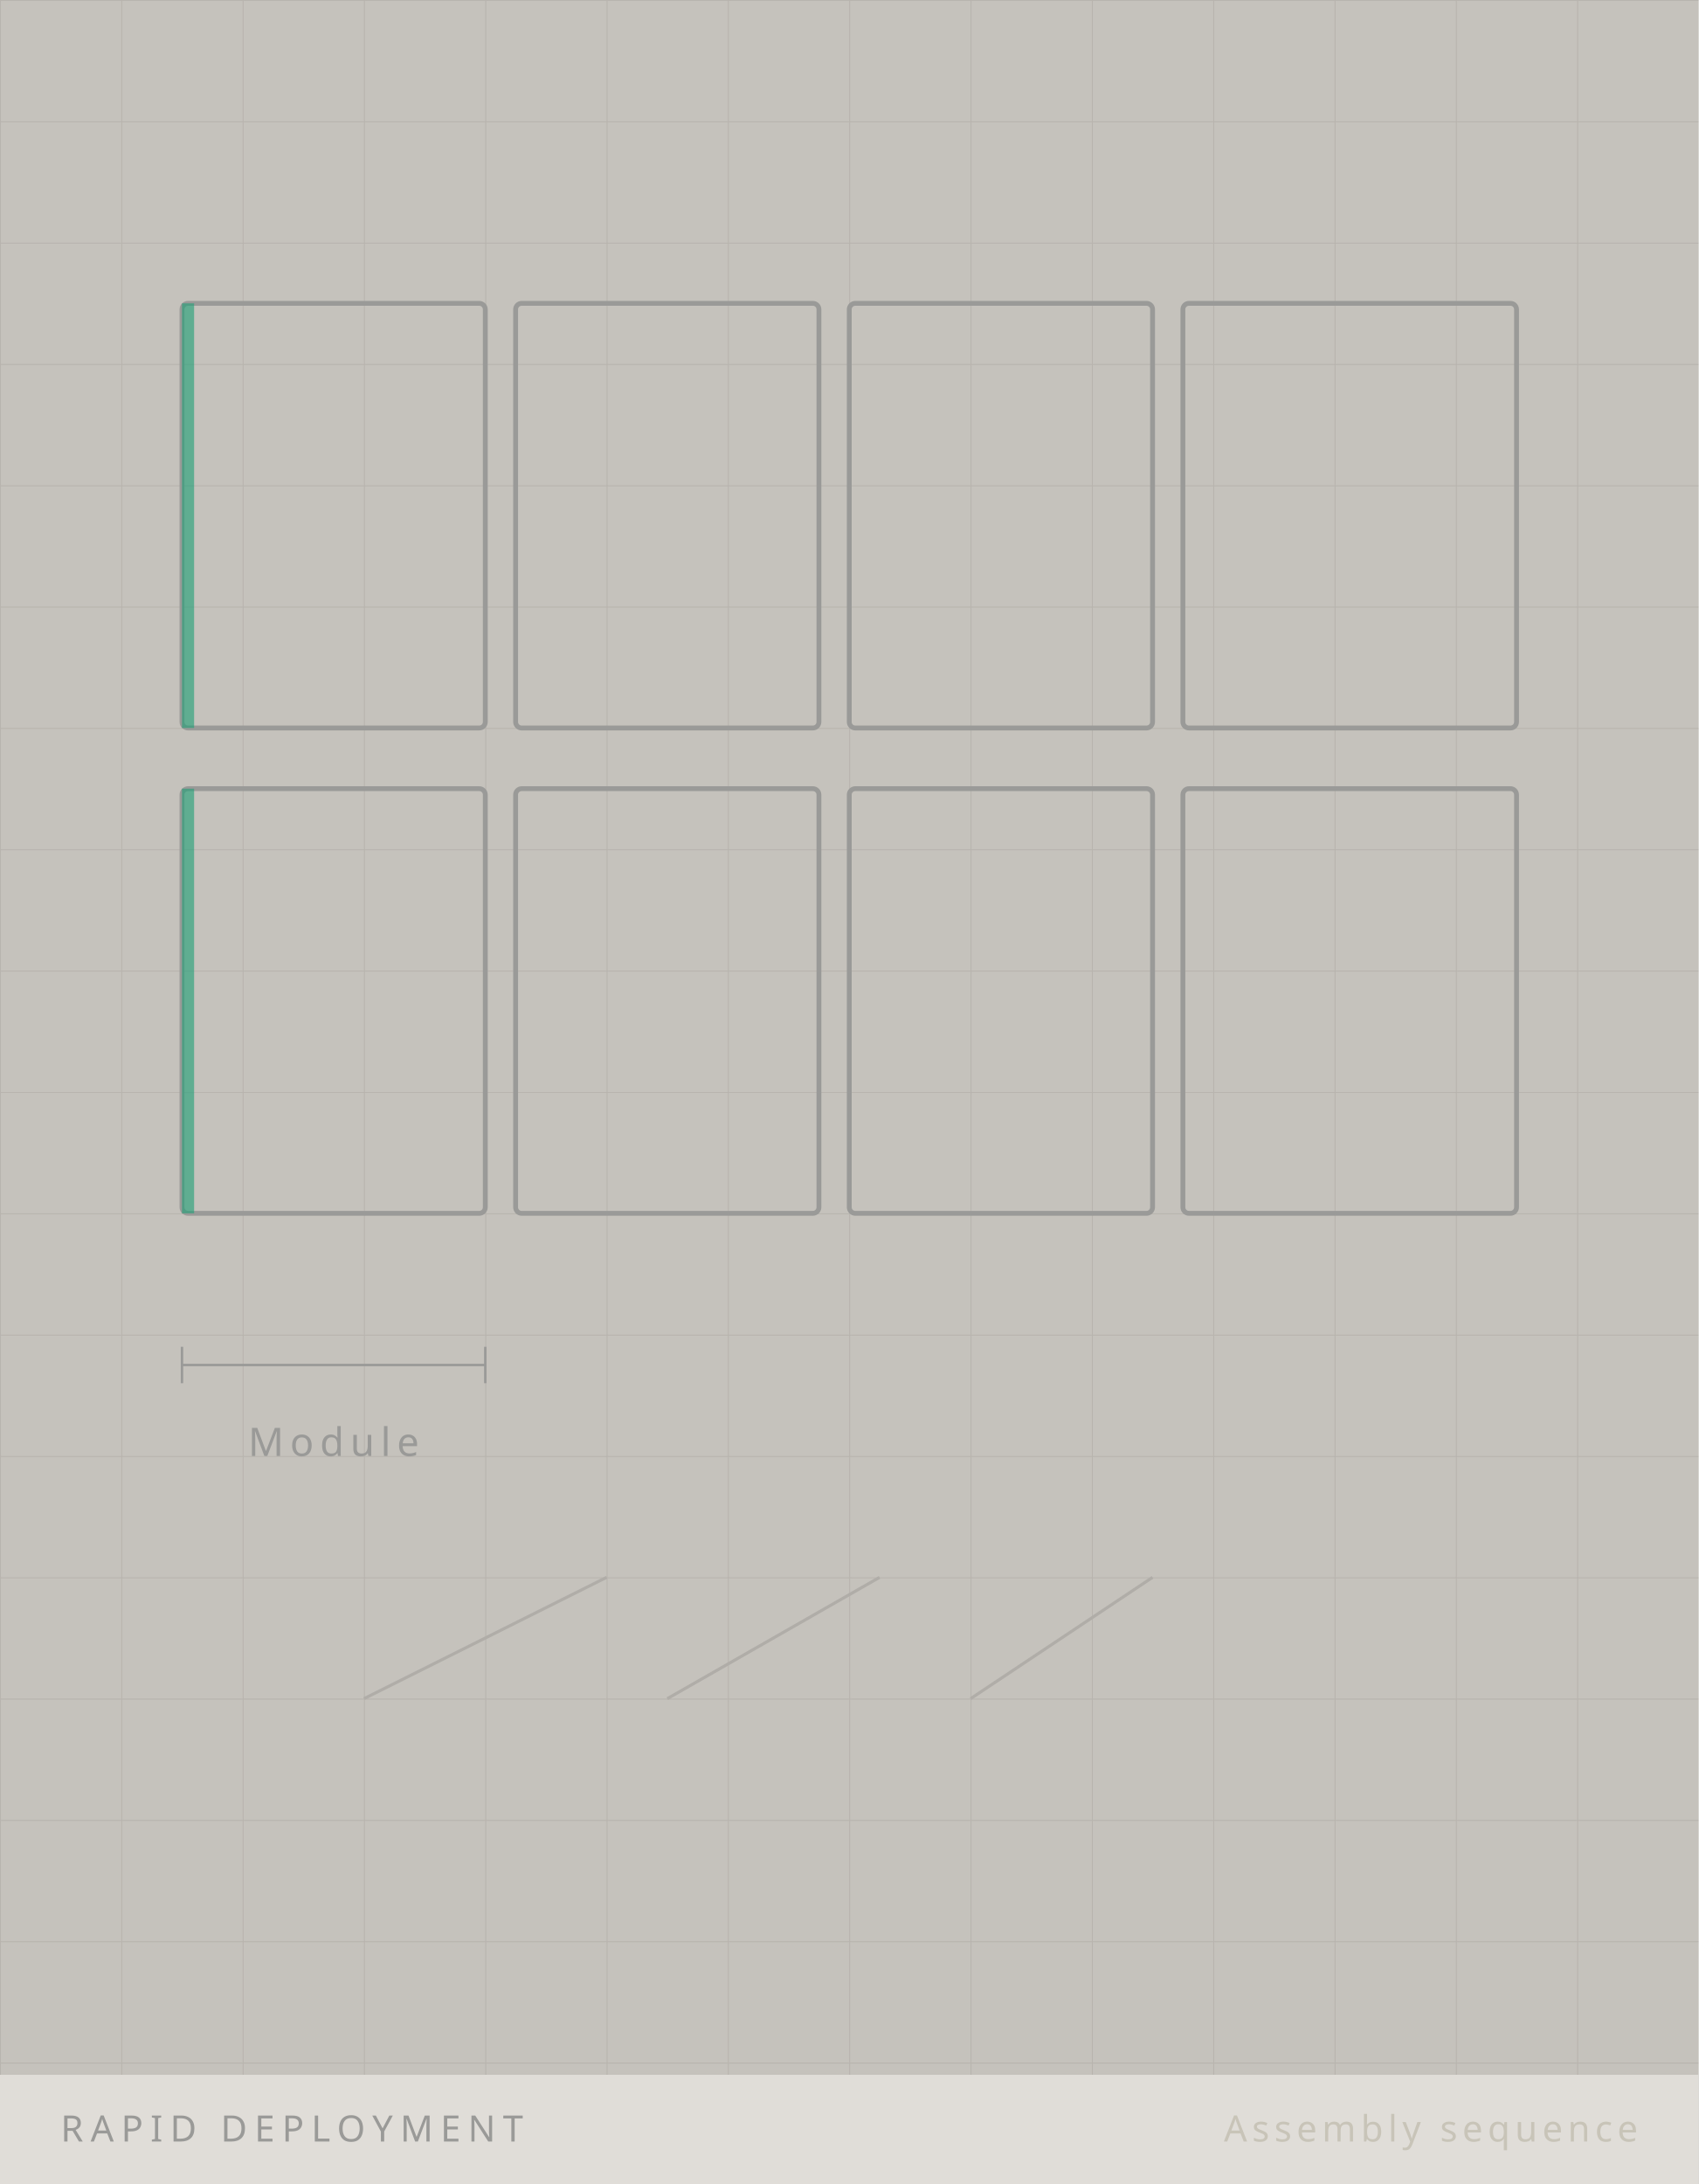
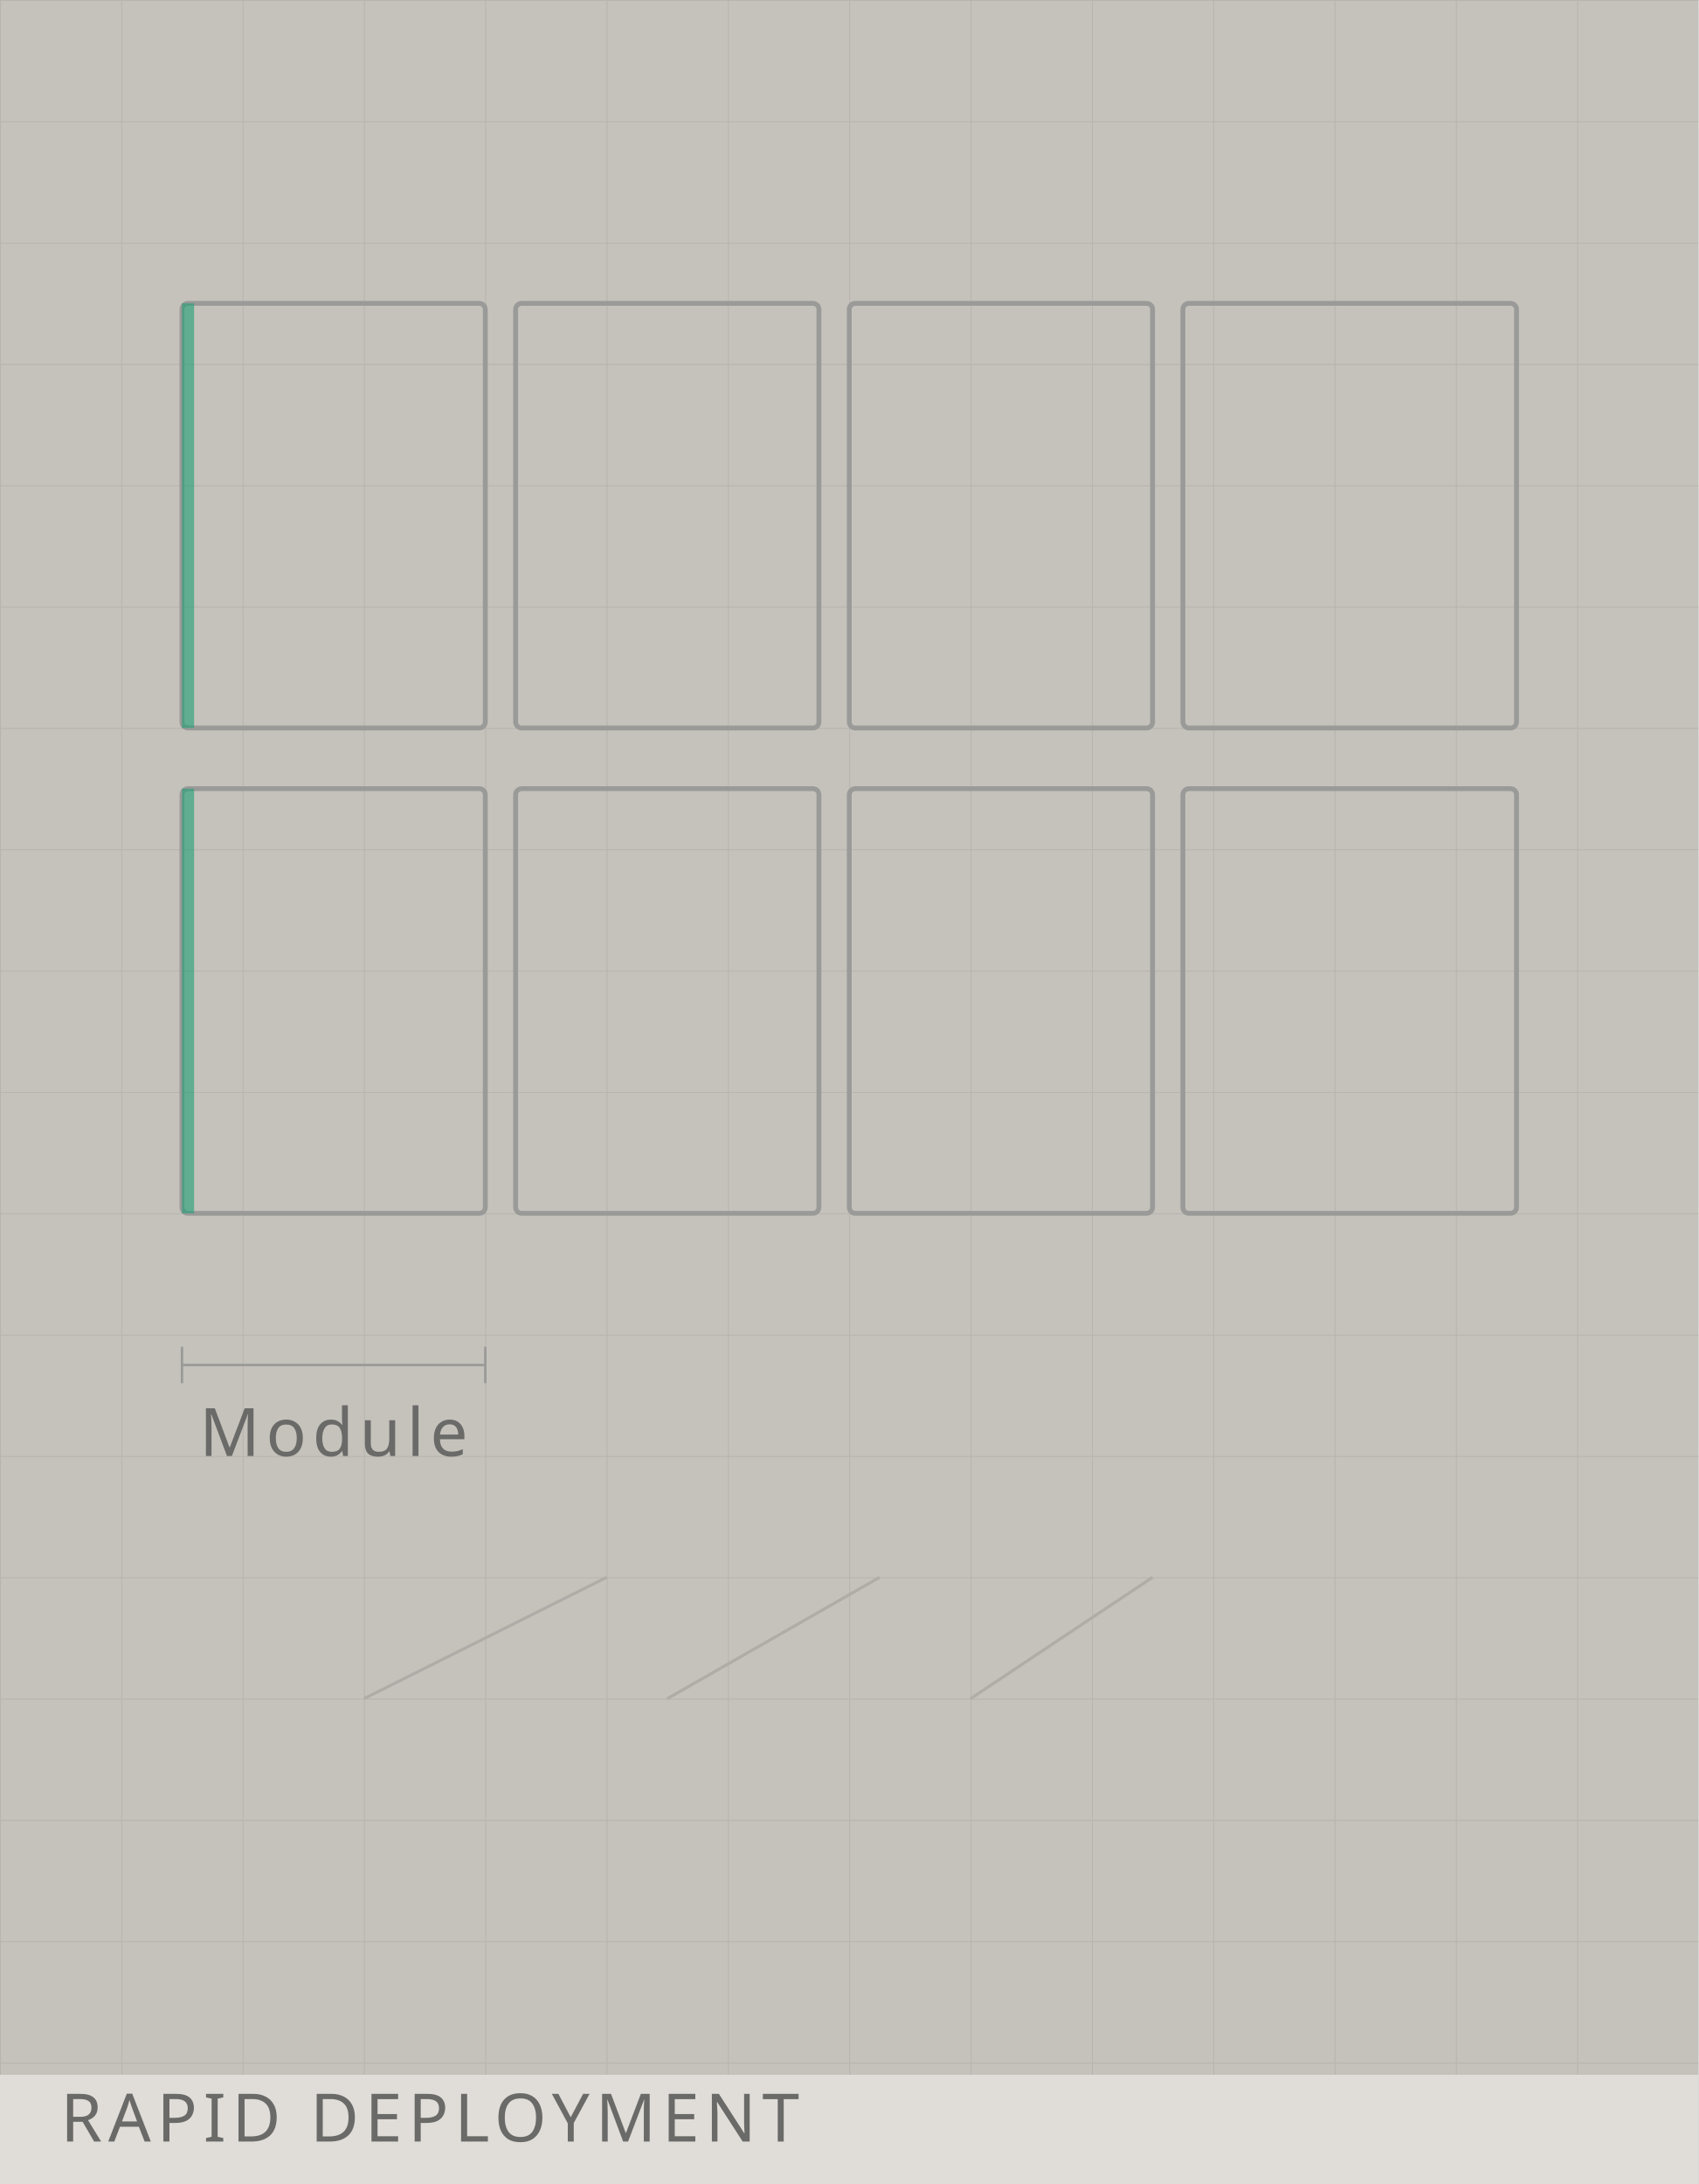
- <svg xmlns="http://www.w3.org/2000/svg" width="100%" viewBox="0 0 280 360" preserveAspectRatio="xMidYMid slice" role="img" aria-label="Modular deployment — assembly sequence">
+ <svg xmlns="http://www.w3.org/2000/svg" width="280" height="360" viewBox="0 0 280 360" preserveAspectRatio="xMidYMid slice" role="img" aria-label="Modular deployment — assembly sequence">
  <defs>
    <pattern id="t2" width="20" height="20" patternUnits="userSpaceOnUse">
      <path d="M 20 0 L 0 0 0 20" fill="none" stroke="#B8B4AE" stroke-width="0.3" />
    </pattern>
  </defs>
  <rect width="280" height="360" fill="#C5C2BC" />
  <rect width="280" height="360" fill="url(#t2)" />
  <rect x="30" y="50" width="50" height="70" fill="none" stroke="#9A9A98" stroke-width="0.8" rx="1" />
  <rect x="85" y="50" width="50" height="70" fill="none" stroke="#9A9A98" stroke-width="0.8" rx="1" />
  <rect x="140" y="50" width="50" height="70" fill="none" stroke="#9A9A98" stroke-width="0.8" rx="1" />
  <rect x="195" y="50" width="55" height="70" fill="none" stroke="#9A9A98" stroke-width="0.8" rx="1" />
  <rect x="30" y="130" width="50" height="70" fill="none" stroke="#9A9A98" stroke-width="0.8" rx="1" />
  <rect x="85" y="130" width="50" height="70" fill="none" stroke="#9A9A98" stroke-width="0.8" rx="1" />
  <rect x="140" y="130" width="50" height="70" fill="none" stroke="#9A9A98" stroke-width="0.8" rx="1" />
  <rect x="195" y="130" width="55" height="70" fill="none" stroke="#9A9A98" stroke-width="0.8" rx="1" />
  <rect x="30" y="50" width="2" height="70" fill="#1D9E75" opacity="0.6" />
  <rect x="30" y="130" width="2" height="70" fill="#1D9E75" opacity="0.6" />
  <line x1="30" y1="225" x2="80" y2="225" stroke="#9A9A98" stroke-width="0.4" />
  <line x1="30" y1="222" x2="30" y2="228" stroke="#9A9A98" stroke-width="0.4" />
  <line x1="80" y1="222" x2="80" y2="228" stroke="#9A9A98" stroke-width="0.4" />
-   <text x="55" y="240" text-anchor="middle" font-family="DM Sans,sans-serif" font-size="6.5" fill="#9A9A98" letter-spacing="1">Module</text>
+   <text x="55" y="240" text-anchor="middle" font-family="DM Sans,sans-serif" font-size="11" fill="#6A6A68" letter-spacing="1">Module</text>
  <line x1="60" y1="280" x2="100" y2="260" stroke="#B0ADA8" stroke-width="0.5" />
  <line x1="110" y1="280" x2="145" y2="260" stroke="#B0ADA8" stroke-width="0.5" />
  <line x1="160" y1="280" x2="190" y2="260" stroke="#B0ADA8" stroke-width="0.5" />
  <rect x="0" y="342" width="280" height="18" fill="#E0DDD8" />
-   <text x="10" y="353" font-family="DM Sans,sans-serif" font-size="6" fill="#9A9A98" letter-spacing="1.2" font-weight="300">RAPID DEPLOYMENT</text>
-   <text x="270" y="353" text-anchor="end" font-family="DM Sans,sans-serif" font-size="6" fill="#C8C4B8" letter-spacing="0.8" font-weight="300">Assembly sequence</text>
+   <text x="10" y="353" font-family="DM Sans,sans-serif" font-size="11" fill="#6A6A68" letter-spacing="1" font-weight="400">RAPID DEPLOYMENT</text>
</svg>
